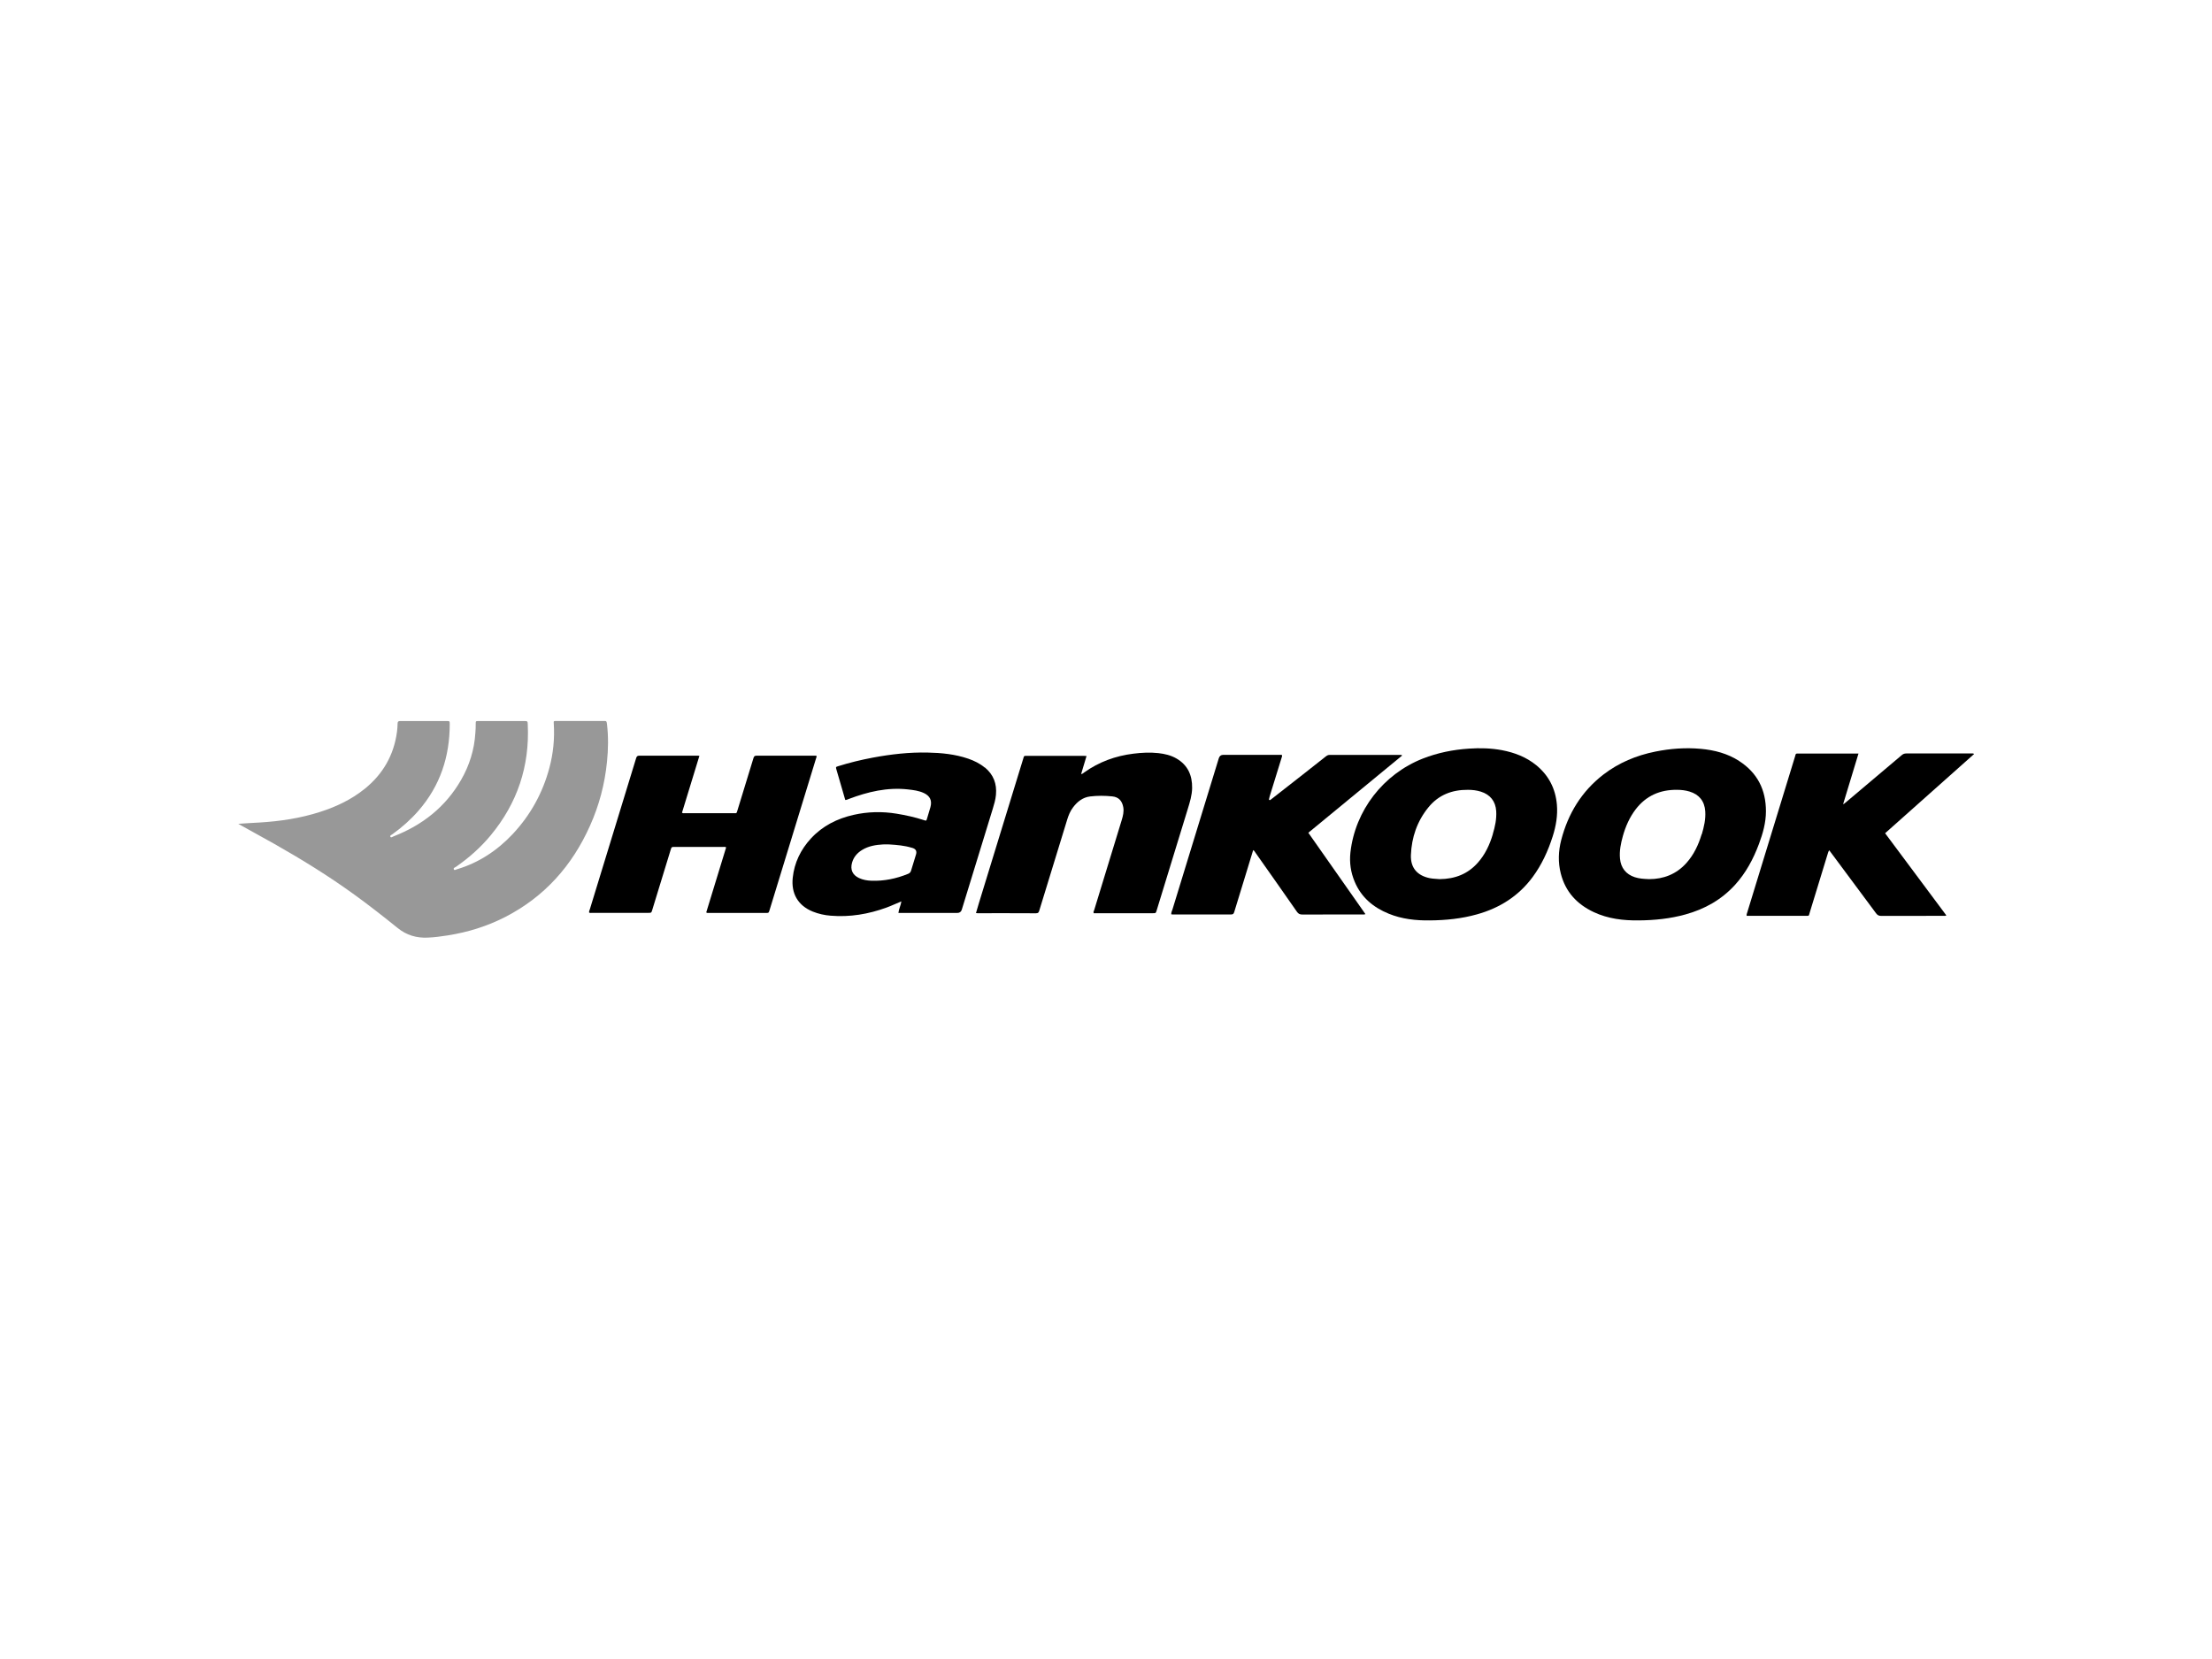
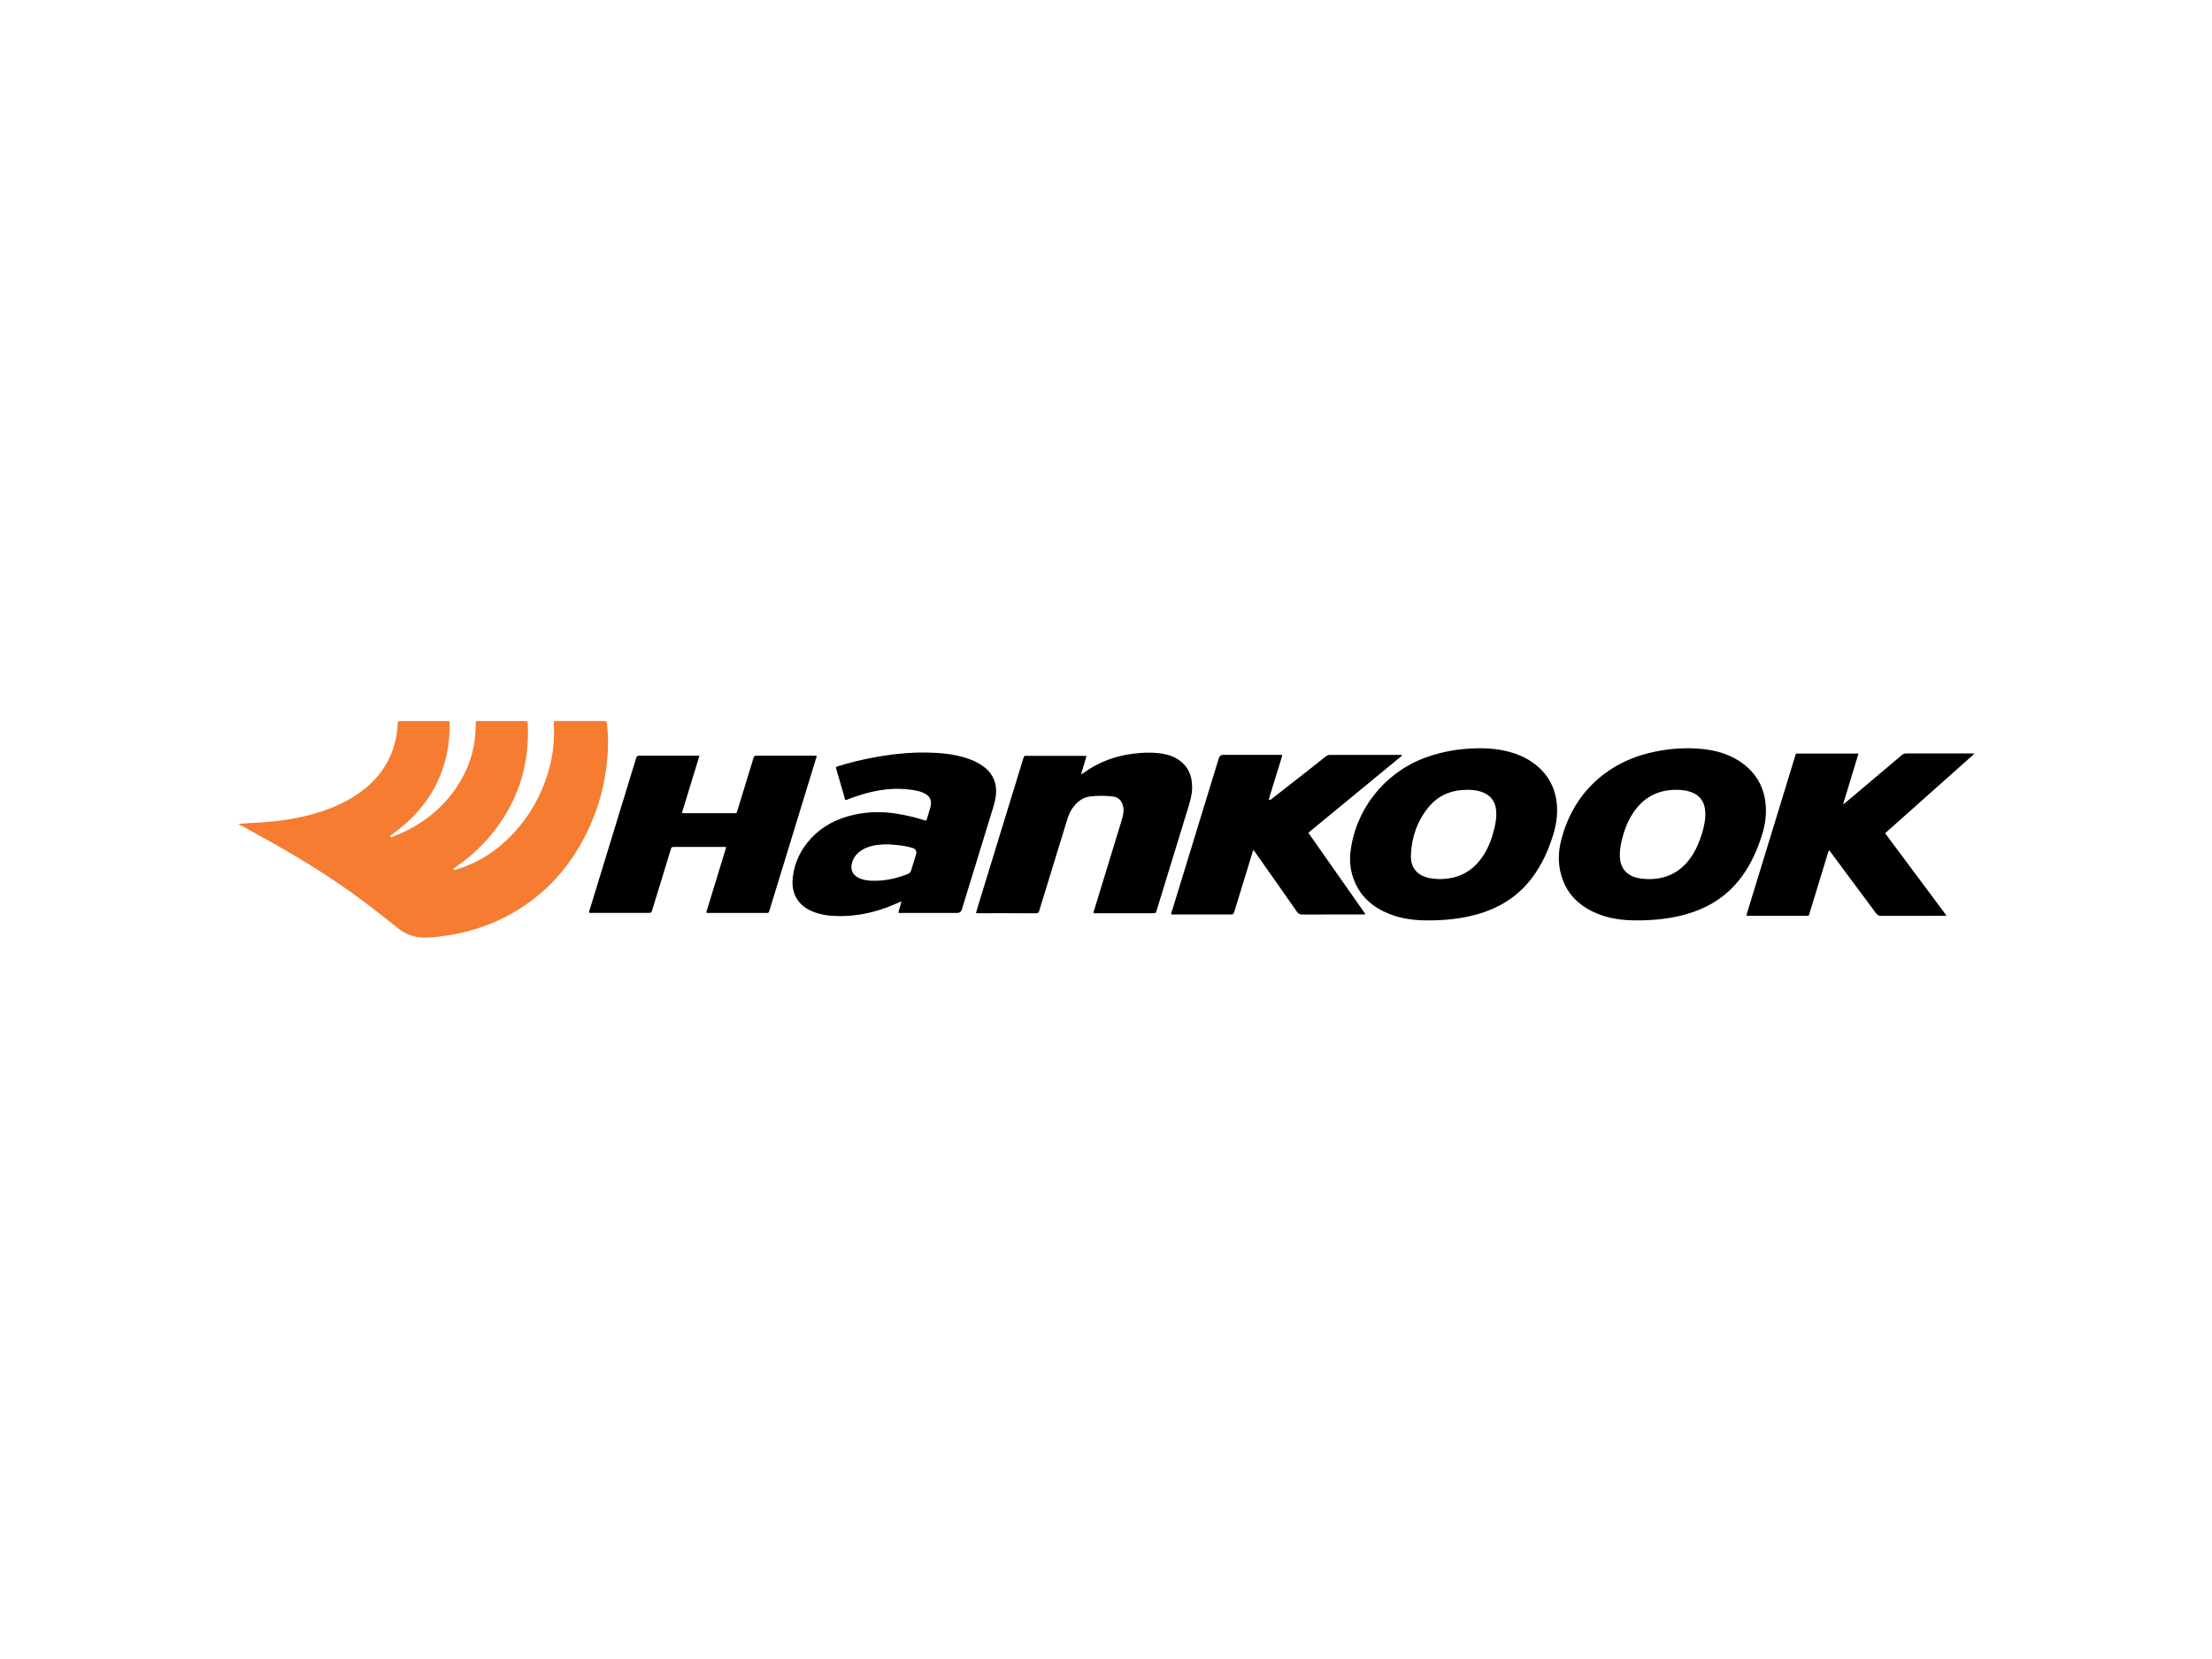
<svg xmlns="http://www.w3.org/2000/svg" id="Layer_1" viewBox="0 0 320 240">
  <defs>
-     <style>.cls-1{fill:#989898;}</style>
+     <style>.cls-1,.cls-2{stroke-width:0px;}.cls-2{fill:#f67c31;}</style>
  </defs>
-   <path class="cls-1" d="m34.44,119.18c1.05-.08,2.07-.13,3.1-.19,2.99-.18,5.93-.62,8.78-1.54,2.34-.75,4.53-1.79,6.46-3.35,2.63-2.13,4.2-4.87,4.65-8.23.05-.4.08-.81.09-1.21,0-.26.1-.35.36-.35.56.01,1.12,0,1.68,0,1.68,0,3.36,0,5.04,0,.45,0,.46,0,.46.45,0,4.71-1.39,8.92-4.51,12.51-1.12,1.29-2.38,2.4-3.76,3.4-.14.1-.42.18-.31.39.09.17.31,0,.46-.07,4.16-1.62,7.5-4.24,9.75-8.14,1.22-2.11,1.93-4.39,2.08-6.83.03-.44.06-.88.05-1.32,0-.38,0-.38.4-.39.37,0,.75,0,1.12,0,1.81,0,3.63,0,5.44,0,.54,0,.55,0,.57.51.28,6.03-1.51,11.37-5.36,16.02-1.46,1.76-3.15,3.26-5.03,4.56-.13.09-.42.16-.3.38.09.18.31,0,.46-.03,3.16-.95,5.81-2.71,8.06-5.1,2.56-2.74,4.32-5.92,5.29-9.54.57-2.11.78-4.25.64-6.44-.02-.36-.03-.36.34-.37,1.19,0,2.37,0,3.56,0,1.09,0,2.17,0,3.26,0,.43,0,.48-.04.54.44.21,1.82.19,3.64,0,5.47-.32,3.21-1.13,6.29-2.45,9.23-2.58,5.79-6.58,10.29-12.26,13.21-2.63,1.35-5.41,2.21-8.33,2.67-.95.15-1.91.28-2.88.32-1.62.08-3.08-.35-4.35-1.38-2.06-1.66-4.14-3.29-6.28-4.84-3.7-2.68-7.57-5.07-11.54-7.32-1.58-.89-3.17-1.76-4.75-2.64-.18-.1-.35-.2-.53-.3Z" />
-   <path d="m85.23,132.05c-.05-.2.06-.37.11-.54,2.23-7.27,4.46-14.54,6.68-21.81.08-.26.16-.38.47-.38,2.81.01,5.63,0,8.44,0,.07,0,.13.01.25.02-.84,2.76-1.68,5.49-2.52,8.23.15.11.29.07.41.07,2.34,0,4.68,0,7.02,0,.5,0,.44.09.61-.46.77-2.5,1.54-5.01,2.3-7.51.08-.26.18-.35.45-.35,2.85,0,5.7,0,8.54,0,.03,0,.07.01.13.02.04.15-.04.28-.08.42-2.23,7.3-4.47,14.6-6.71,21.9-.13.41-.13.41-.49.41-2.8,0-5.59,0-8.39,0-.08,0-.17.02-.28-.08.95-3.12,1.92-6.27,2.88-9.41-.17-.1-.32-.06-.47-.06-2.32,0-4.64,0-6.97,0-.46,0-.46,0-.6.46-.88,2.87-1.76,5.75-2.64,8.62-.14.46-.14.46-.61.46-2.7,0-5.39,0-8.09,0-.15,0-.3.04-.44-.04Z" />
-   <path d="m157.19,109.35c-.27.91-.53,1.76-.79,2.63.22-.02.32-.15.44-.23,2.14-1.53,4.53-2.4,7.13-2.72,1.2-.15,2.4-.21,3.6-.08.92.1,1.81.31,2.61.77,1.65.95,2.31,2.44,2.28,4.29-.02,1.05-.33,2.03-.63,3.02-1.5,4.88-3,9.76-4.49,14.64-.13.44-.14.44-.57.44-2.73,0-5.46,0-8.19,0-.12,0-.24,0-.35,0-.1-.18.01-.31.06-.45,1.33-4.35,2.66-8.69,3.99-13.04.18-.6.33-1.21.22-1.84-.17-.93-.67-1.48-1.6-1.57-1.06-.11-2.14-.12-3.2.01-1.07.13-1.86.76-2.49,1.61-.39.52-.63,1.11-.82,1.73-1.34,4.38-2.69,8.76-4.03,13.13-.08.26-.13.43-.49.43-2.81-.02-5.63-.01-8.44-.01-.07,0-.13-.01-.24-.02.15-.5.29-.98.43-1.46,2.13-6.93,4.25-13.86,6.38-20.79.03-.1.07-.19.09-.29.02-.14.1-.2.24-.2.07,0,.14,0,.2,0,2.78,0,5.56,0,8.34,0,.08,0,.17,0,.32.02Z" />
-   <path d="m285.56,109.1c-4.29,3.82-8.57,7.63-12.85,11.44,2.96,3.97,5.9,7.92,8.86,11.89-.16.09-.3.06-.42.06-3,0-6,0-9,.01-.35,0-.55-.11-.75-.38-2.12-2.86-4.24-5.7-6.36-8.56-.13-.17-.26-.35-.41-.55-.15.18-.17.37-.23.53-.86,2.81-1.72,5.62-2.58,8.43-.18.59-.05.51-.67.52-2.68,0-5.36,0-8.04,0h-.42c-.05-.17.02-.3.06-.44,2.31-7.53,4.61-15.05,6.92-22.58.15-.48.04-.46.62-.46,2.7,0,5.39,0,8.09,0h.48c-.75,2.46-1.48,4.87-2.21,7.28.02.01.04.03.06.04.19-.16.38-.31.57-.47,2.62-2.2,5.23-4.41,7.84-6.62.19-.16.38-.24.64-.24,3.17,0,6.34,0,9.51,0,.09,0,.2-.03.31.08Z" />
-   <path d="m183.73,115.76c1.57-1.23,3.15-2.46,4.72-3.69,1.12-.88,2.24-1.76,3.35-2.64.17-.13.32-.22.55-.22,3.44,0,6.88,0,10.32,0,.05,0,.1,0,.16.1-4.5,3.71-9.02,7.42-13.56,11.16,2.76,3.93,5.5,7.84,8.26,11.77-.21.09-.38.05-.54.05-2.86,0-5.73,0-8.59.01-.36,0-.57-.1-.78-.4-1.98-2.85-3.98-5.68-5.98-8.52-.1-.13-.16-.3-.35-.4-.31,1.02-.62,2.04-.93,3.05-.6,1.97-1.22,3.94-1.81,5.91-.08.26-.18.35-.45.35-2.83,0-5.66,0-8.49,0-.05,0-.1-.01-.17-.02-.02-.26.1-.49.18-.72,2.23-7.29,4.46-14.57,6.7-21.86q.15-.49.65-.49c2.68,0,5.36,0,8.04,0,.15,0,.3-.02.45.03.04.15-.02.27-.06.4-.57,1.86-1.14,3.71-1.72,5.57-.03.1-.05.2-.07.29-.02.12-.1.28.14.25Z" />
-   <path d="m251.6,110.09c-1.69-1.09-3.58-1.58-5.56-1.76-2.21-.2-4.4-.04-6.57.4-2.74.55-5.27,1.6-7.5,3.31-3.17,2.44-5.13,5.67-6.12,9.5-.41,1.59-.47,3.21-.06,4.82.67,2.65,2.34,4.45,4.77,5.59,2.07.97,4.28,1.23,6.53,1.2,2.28-.02,4.53-.25,6.73-.86,2.79-.77,5.22-2.13,7.18-4.28,1.57-1.73,2.65-3.75,3.46-5.92.57-1.53,1.01-3.08,1.01-4.73,0-3.11-1.24-5.57-3.88-7.27Zm-5.43,10.6c-.46,1.52-1.12,2.94-2.19,4.14-1.47,1.65-3.35,2.35-5.4,2.35-.79-.03-1.44-.07-2.08-.28-1.27-.41-2.02-1.35-2.14-2.68-.11-1.13.12-2.22.42-3.3.39-1.38.96-2.67,1.83-3.82,1.51-1.98,3.54-2.87,6-2.84.61,0,1.22.07,1.81.25,1.39.42,2.17,1.39,2.27,2.85.08,1.15-.18,2.25-.5,3.34Z" />
-   <path d="m225.23,116.41c-.2-2.31-1.17-4.21-2.96-5.69-1.46-1.2-3.17-1.85-5.01-2.2-1.57-.29-3.16-.33-4.76-.22-2.3.15-4.52.6-6.67,1.44-5.72,2.25-9.79,7.51-10.47,13.58-.16,1.45.04,2.87.61,4.22.95,2.27,2.69,3.73,4.93,4.64,1.91.78,3.93,1,5.97.97,2.3-.02,4.56-.25,6.78-.87,3.28-.91,6.03-2.64,8.07-5.4,1.32-1.79,2.23-3.78,2.9-5.88.48-1.5.74-3.02.61-4.59Zm-9.27,4.27c-.45,1.51-1.1,2.91-2.15,4.1-1.46,1.66-3.32,2.38-5.55,2.4-.44-.05-.93-.04-1.42-.14-1.81-.37-2.8-1.49-2.73-3.35.1-2.55.9-4.89,2.52-6.88,1.46-1.81,3.43-2.57,5.73-2.55.63,0,1.25.07,1.86.26,1.36.42,2.14,1.4,2.23,2.82.07,1.15-.17,2.25-.5,3.34Z" />
-   <path d="m142.46,111.04c-.71-.59-1.53-.99-2.4-1.29-1.9-.65-3.87-.84-5.85-.88-2.67-.06-5.31.24-7.93.73-1.7.32-3.37.72-5.02,1.24-.36.11-.36.12-.26.48.31,1.05.61,2.11.92,3.16.12.42.24.84.36,1.25.21,0,.36-.09.52-.15,2.75-1.04,5.57-1.71,8.54-1.38.79.09,1.58.18,2.32.53.89.42,1.2,1.09.94,2.04-.15.55-.32,1.1-.49,1.65-.1.33-.11.34-.46.22-1.29-.42-2.61-.71-3.95-.93-2.08-.34-4.16-.29-6.21.17-2.38.54-4.49,1.59-6.17,3.41-1.49,1.62-2.41,3.51-2.64,5.7-.23,2.2.69,3.98,2.89,4.88.84.34,1.72.53,2.61.6,2.78.23,5.47-.23,8.08-1.18.71-.26,1.39-.59,2.14-.89-.09.59-.37,1.09-.43,1.67h.48c2.68,0,5.36,0,8.04,0q.5,0,.65-.48c1.49-4.86,2.99-9.72,4.48-14.59.2-.66.4-1.32.46-2.02.15-1.6-.36-2.93-1.61-3.96Zm-9.95,12.59c-.24.77-.48,1.55-.71,2.32-.07.23-.19.36-.42.46-1.71.7-3.49,1.07-5.34,1-.61-.02-1.21-.13-1.77-.39-.94-.44-1.29-1.21-1.01-2.21.23-.83.75-1.42,1.47-1.86.92-.56,1.95-.73,3.01-.79.32-.02.64,0,.9,0,1.13.07,2.19.16,3.22.47.05.01.1.02.15.04q.73.23.5.96Z" />
+   <path class="cls-2" d="m34.44,119.18c1.05-.08,2.07-.13,3.1-.19,2.99-.18,5.93-.62,8.78-1.54,2.34-.75,4.53-1.79,6.46-3.35,2.63-2.13,4.2-4.87,4.65-8.23.05-.4.08-.81.09-1.21,0-.26.1-.35.36-.35.56.01,1.12,0,1.68,0,1.68,0,3.36,0,5.04,0,.45,0,.46,0,.46.45,0,4.71-1.39,8.92-4.51,12.51-1.12,1.29-2.38,2.4-3.76,3.4-.14.1-.42.18-.31.39.09.17.31,0,.46-.07,4.16-1.62,7.5-4.24,9.75-8.14,1.22-2.11,1.93-4.39,2.08-6.83.03-.44.06-.88.05-1.32,0-.38,0-.38.4-.39.37,0,.75,0,1.12,0,1.81,0,3.63,0,5.44,0,.54,0,.55,0,.57.51.28,6.03-1.51,11.37-5.36,16.02-1.46,1.76-3.15,3.26-5.03,4.56-.13.09-.42.16-.3.38.09.18.31,0,.46-.03,3.16-.95,5.81-2.71,8.06-5.1,2.56-2.74,4.32-5.92,5.29-9.54.57-2.11.78-4.25.64-6.44-.02-.36-.03-.36.34-.37,1.19,0,2.37,0,3.56,0,1.09,0,2.17,0,3.26,0,.43,0,.48-.04.54.44.21,1.82.19,3.64,0,5.47-.32,3.21-1.13,6.29-2.45,9.23-2.58,5.79-6.58,10.29-12.26,13.21-2.63,1.35-5.41,2.21-8.33,2.67-.95.15-1.91.28-2.88.32-1.62.08-3.08-.35-4.35-1.38-2.06-1.66-4.14-3.29-6.28-4.84-3.7-2.68-7.57-5.07-11.54-7.32-1.58-.89-3.17-1.76-4.75-2.64-.18-.1-.35-.2-.53-.3Z" />
+   <path class="cls-1" d="m85.23,132.05c-.05-.2.06-.37.11-.54,2.23-7.27,4.46-14.54,6.68-21.81.08-.26.16-.38.47-.38,2.81.01,5.63,0,8.44,0,.07,0,.13.01.25.02-.84,2.76-1.68,5.49-2.52,8.23.15.11.29.07.41.07,2.34,0,4.68,0,7.02,0,.5,0,.44.09.61-.46.77-2.5,1.54-5.01,2.3-7.51.08-.26.18-.35.45-.35,2.85,0,5.7,0,8.54,0,.03,0,.07.01.13.02.04.15-.04.28-.08.42-2.23,7.3-4.47,14.6-6.71,21.9-.13.41-.13.41-.49.41-2.8,0-5.59,0-8.39,0-.08,0-.17.02-.28-.08.95-3.12,1.92-6.27,2.88-9.41-.17-.1-.32-.06-.47-.06-2.32,0-4.64,0-6.97,0-.46,0-.46,0-.6.46-.88,2.87-1.76,5.75-2.64,8.62-.14.46-.14.46-.61.46-2.7,0-5.39,0-8.09,0-.15,0-.3.04-.44-.04Z" />
+   <path class="cls-1" d="m157.19,109.35c-.27.91-.53,1.76-.79,2.63.22-.02.32-.15.44-.23,2.14-1.53,4.53-2.4,7.13-2.72,1.2-.15,2.4-.21,3.6-.08.92.1,1.81.31,2.61.77,1.65.95,2.31,2.44,2.28,4.29-.02,1.05-.33,2.03-.63,3.02-1.5,4.88-3,9.76-4.49,14.64-.13.44-.14.44-.57.44-2.73,0-5.46,0-8.19,0-.12,0-.24,0-.35,0-.1-.18.01-.31.06-.45,1.33-4.35,2.66-8.69,3.99-13.04.18-.6.33-1.21.22-1.84-.17-.93-.67-1.48-1.6-1.57-1.06-.11-2.14-.12-3.2.01-1.07.13-1.86.76-2.49,1.61-.39.52-.63,1.11-.82,1.73-1.34,4.38-2.69,8.76-4.03,13.13-.08.26-.13.43-.49.43-2.81-.02-5.63-.01-8.44-.01-.07,0-.13-.01-.24-.02.15-.5.29-.98.43-1.46,2.13-6.93,4.25-13.86,6.38-20.79.03-.1.07-.19.09-.29.02-.14.1-.2.24-.2.07,0,.14,0,.2,0,2.78,0,5.56,0,8.34,0,.08,0,.17,0,.32.02Z" />
+   <path class="cls-1" d="m285.56,109.1c-4.29,3.82-8.57,7.63-12.85,11.44,2.96,3.97,5.9,7.92,8.86,11.89-.16.09-.3.06-.42.06-3,0-6,0-9,.01-.35,0-.55-.11-.75-.38-2.12-2.86-4.24-5.7-6.36-8.56-.13-.17-.26-.35-.41-.55-.15.18-.17.37-.23.53-.86,2.81-1.72,5.62-2.58,8.43-.18.59-.05.51-.67.52-2.68,0-5.36,0-8.04,0h-.42c-.05-.17.02-.3.06-.44,2.31-7.53,4.61-15.05,6.92-22.58.15-.48.04-.46.62-.46,2.7,0,5.39,0,8.09,0h.48c-.75,2.46-1.48,4.87-2.21,7.28.02.01.04.03.06.04.19-.16.38-.31.57-.47,2.62-2.2,5.23-4.41,7.84-6.62.19-.16.38-.24.64-.24,3.17,0,6.34,0,9.51,0,.09,0,.2-.03.31.08Z" />
+   <path class="cls-1" d="m183.73,115.76c1.57-1.23,3.15-2.46,4.72-3.69,1.12-.88,2.24-1.76,3.35-2.64.17-.13.32-.22.55-.22,3.44,0,6.88,0,10.32,0,.05,0,.1,0,.16.1-4.5,3.71-9.02,7.42-13.56,11.16,2.76,3.93,5.5,7.84,8.26,11.77-.21.09-.38.05-.54.05-2.86,0-5.73,0-8.59.01-.36,0-.57-.1-.78-.4-1.98-2.85-3.98-5.68-5.98-8.52-.1-.13-.16-.3-.35-.4-.31,1.02-.62,2.04-.93,3.05-.6,1.97-1.22,3.94-1.81,5.91-.08.26-.18.35-.45.35-2.83,0-5.66,0-8.49,0-.05,0-.1-.01-.17-.02-.02-.26.1-.49.18-.72,2.23-7.29,4.46-14.57,6.7-21.86q.15-.49.65-.49c2.68,0,5.36,0,8.04,0,.15,0,.3-.02.45.03.04.15-.02.27-.06.4-.57,1.86-1.14,3.71-1.72,5.57-.03.1-.05.2-.07.29-.02.12-.1.28.14.25Z" />
+   <path class="cls-1" d="m251.6,110.09c-1.69-1.09-3.58-1.58-5.56-1.76-2.21-.2-4.4-.04-6.57.4-2.74.55-5.27,1.6-7.5,3.31-3.17,2.44-5.13,5.67-6.12,9.5-.41,1.59-.47,3.21-.06,4.82.67,2.65,2.34,4.45,4.77,5.59,2.07.97,4.28,1.23,6.53,1.2,2.28-.02,4.53-.25,6.73-.86,2.79-.77,5.22-2.13,7.18-4.28,1.57-1.73,2.65-3.75,3.46-5.92.57-1.53,1.01-3.08,1.01-4.73,0-3.11-1.24-5.57-3.88-7.27Zm-5.43,10.6c-.46,1.52-1.12,2.94-2.19,4.14-1.47,1.65-3.35,2.35-5.4,2.35-.79-.03-1.44-.07-2.08-.28-1.27-.41-2.02-1.35-2.14-2.68-.11-1.13.12-2.22.42-3.3.39-1.38.96-2.67,1.83-3.82,1.51-1.98,3.54-2.87,6-2.84.61,0,1.22.07,1.81.25,1.39.42,2.17,1.39,2.27,2.85.08,1.15-.18,2.25-.5,3.34Z" />
+   <path class="cls-1" d="m225.23,116.41c-.2-2.31-1.17-4.21-2.96-5.69-1.46-1.2-3.17-1.85-5.01-2.2-1.57-.29-3.16-.33-4.76-.22-2.3.15-4.52.6-6.67,1.44-5.72,2.25-9.79,7.51-10.47,13.58-.16,1.45.04,2.87.61,4.22.95,2.27,2.69,3.73,4.93,4.64,1.91.78,3.93,1,5.97.97,2.3-.02,4.56-.25,6.78-.87,3.28-.91,6.03-2.64,8.07-5.4,1.32-1.79,2.23-3.78,2.9-5.88.48-1.5.74-3.02.61-4.59Zm-9.27,4.27c-.45,1.51-1.1,2.91-2.15,4.1-1.46,1.66-3.32,2.38-5.55,2.4-.44-.05-.93-.04-1.42-.14-1.81-.37-2.8-1.49-2.73-3.35.1-2.55.9-4.89,2.52-6.88,1.46-1.81,3.43-2.57,5.73-2.55.63,0,1.25.07,1.86.26,1.36.42,2.14,1.4,2.23,2.82.07,1.15-.17,2.25-.5,3.34Z" />
+   <path class="cls-1" d="m142.46,111.04c-.71-.59-1.53-.99-2.4-1.29-1.9-.65-3.87-.84-5.85-.88-2.67-.06-5.31.24-7.93.73-1.7.32-3.37.72-5.02,1.24-.36.11-.36.12-.26.48.31,1.05.61,2.11.92,3.16.12.42.24.84.36,1.25.21,0,.36-.09.52-.15,2.75-1.04,5.57-1.71,8.54-1.38.79.09,1.58.18,2.32.53.89.42,1.2,1.09.94,2.04-.15.55-.32,1.1-.49,1.65-.1.33-.11.34-.46.22-1.29-.42-2.61-.71-3.95-.93-2.08-.34-4.16-.29-6.21.17-2.38.54-4.49,1.59-6.17,3.41-1.49,1.62-2.41,3.51-2.64,5.7-.23,2.2.69,3.98,2.89,4.88.84.34,1.72.53,2.61.6,2.78.23,5.47-.23,8.08-1.18.71-.26,1.39-.59,2.14-.89-.09.59-.37,1.09-.43,1.67h.48c2.68,0,5.36,0,8.04,0q.5,0,.65-.48c1.49-4.86,2.99-9.72,4.48-14.59.2-.66.4-1.32.46-2.02.15-1.6-.36-2.93-1.61-3.96Zm-9.95,12.59c-.24.77-.48,1.55-.71,2.32-.07.23-.19.36-.42.46-1.71.7-3.49,1.07-5.34,1-.61-.02-1.21-.13-1.77-.39-.94-.44-1.29-1.21-1.01-2.21.23-.83.75-1.42,1.47-1.86.92-.56,1.95-.73,3.01-.79.32-.02.64,0,.9,0,1.13.07,2.19.16,3.22.47.05.01.1.02.15.04q.73.23.5.96Z" />
</svg>
